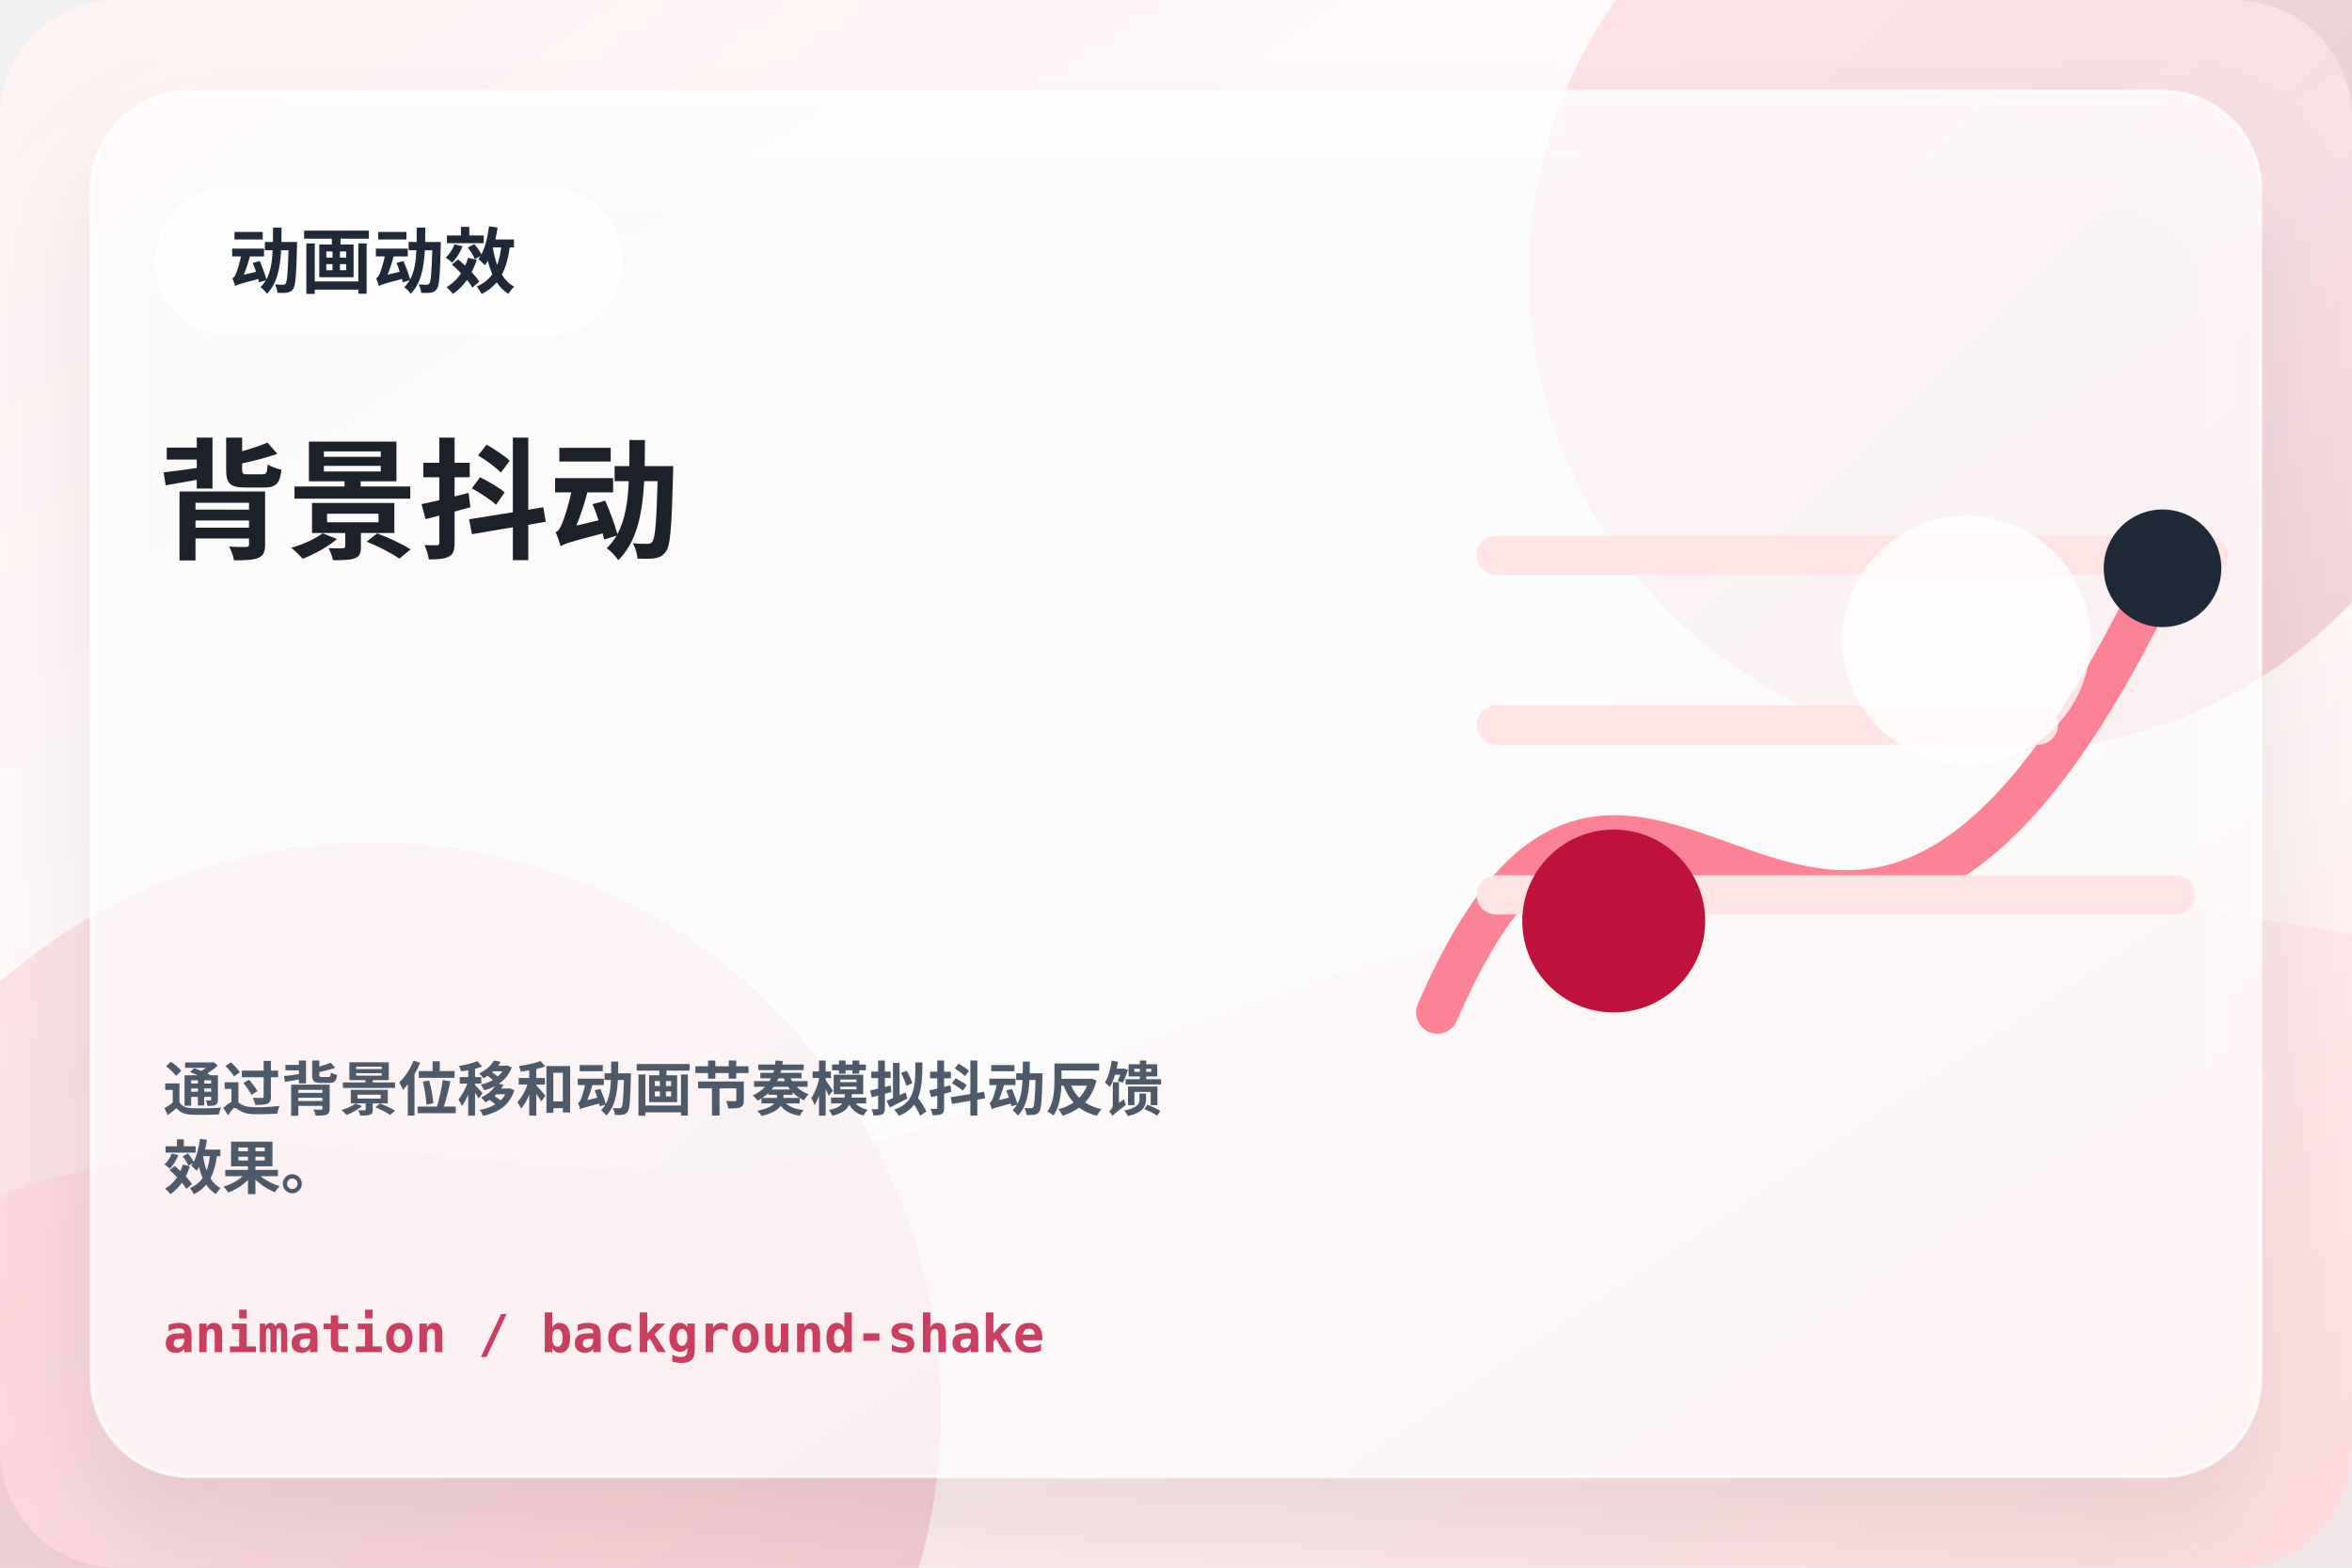
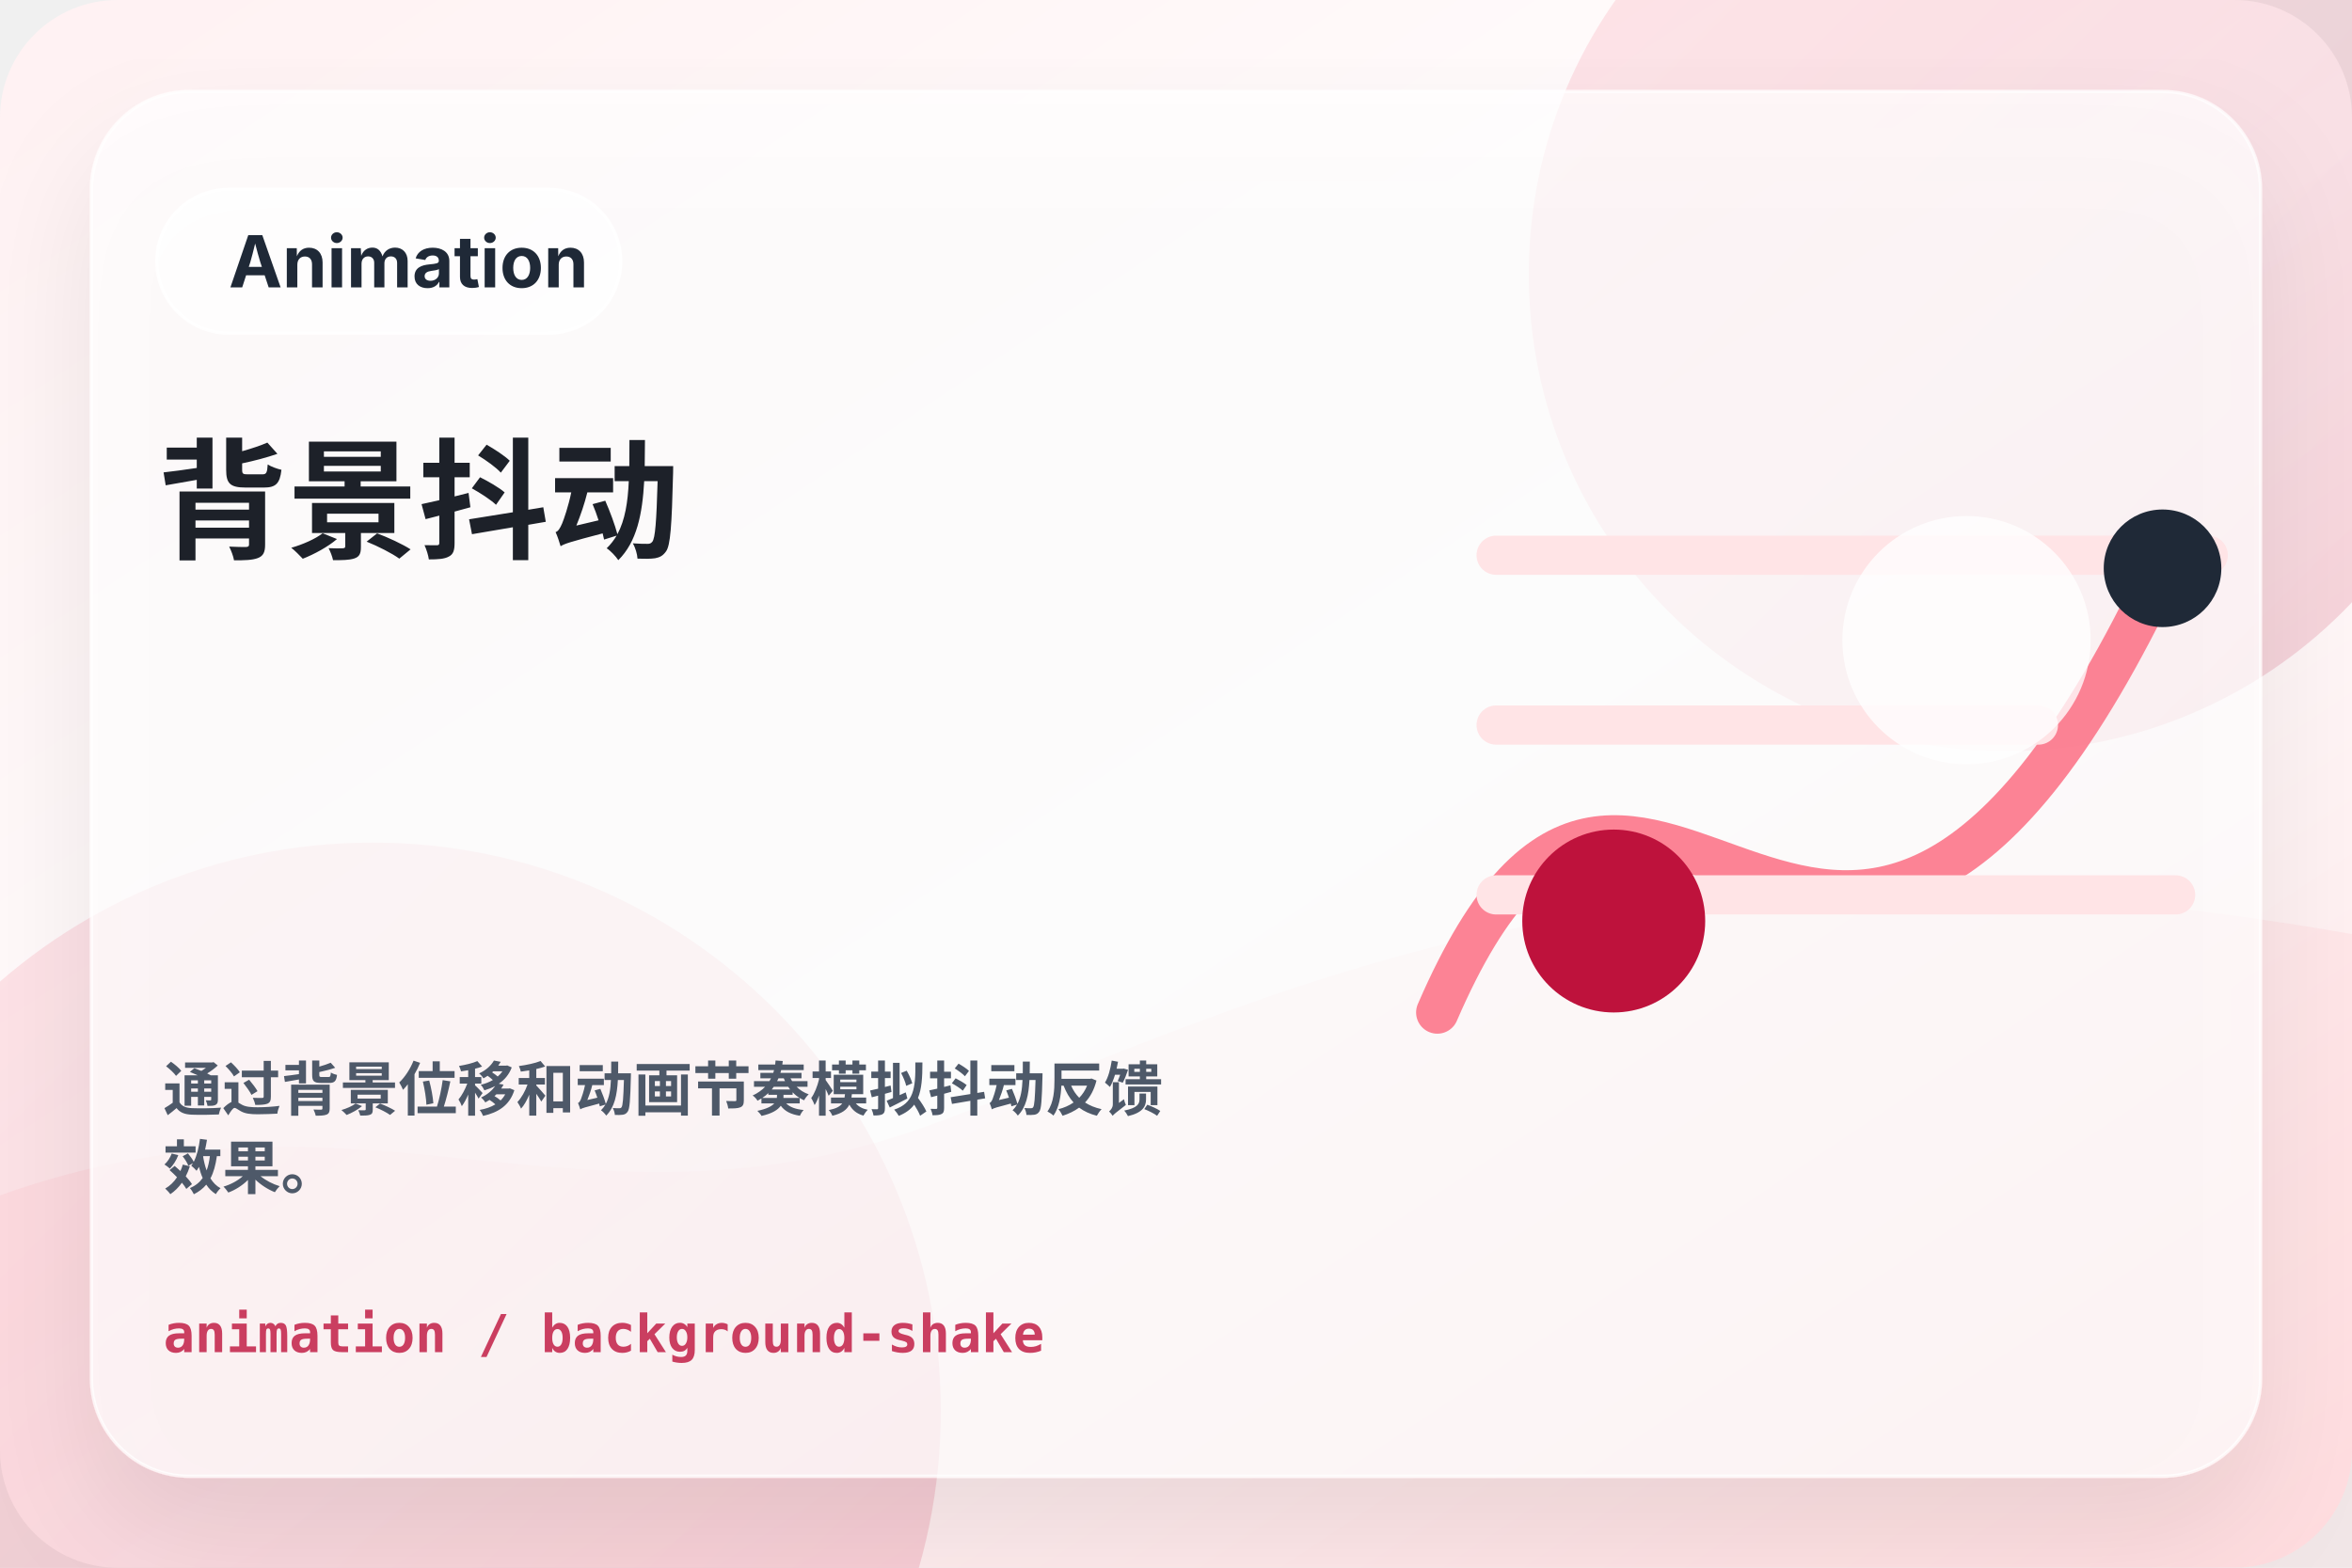
<svg xmlns="http://www.w3.org/2000/svg" viewBox="0 0 720 480" role="img" aria-labelledby="title desc">
  <defs>
    <linearGradient id="bg" x1="0" y1="0" x2="1" y2="1">
      <stop offset="0%" stop-color="#fff1f2" />
      <stop offset="54%" stop-color="#ffffff" />
      <stop offset="100%" stop-color="#ffe4e6" />
    </linearGradient>
    <linearGradient id="accent" x1="0" y1="0" x2="1" y2="1">
      <stop offset="0%" stop-color="#fb7185" />
      <stop offset="100%" stop-color="#be123c" />
    </linearGradient>
    <filter id="shadow" x="-20%" y="-20%" width="140%" height="150%">
      <feDropShadow dx="0" dy="18" stdDeviation="18" flood-color="#1d2129" flood-opacity="0.12" />
    </filter>
    <style>
      .bg {
        fill: url(#bg);
      }
      .orb {
        fill: url(#accent);
        opacity: 0.16;
      }
      .panel {
        fill: rgba(255, 255, 255, 0.68);
        stroke: rgba(255, 255, 255, 0.72);
        filter: url(#shadow);
      }
      .tag {
        fill: #1f2937;
        font:
          700 22px Inter,
          'Microsoft YaHei',
          sans-serif;
        letter-spacing: 0;
      }
      .tag-bg {
        fill: rgba(255, 255, 255, 0.72);
        stroke: rgba(255, 255, 255, 0.9);
      }
      .title-line {
        fill: #1d2129;
        font:
          800 40px Inter,
          'Microsoft YaHei',
          sans-serif;
        letter-spacing: 0;
      }
      .desc-line {
        fill: #4e5969;
        font:
          600 18px Inter,
          'Microsoft YaHei',
          sans-serif;
        letter-spacing: 0;
      }
      .slug {
        fill: #be123c;
        font:
          700 16px 'Cascadia Mono',
          Consolas,
          monospace;
        opacity: 0.8;
      }
    </style>
  </defs>
  <rect class="bg" width="720" height="480" rx="36" />
  <circle class="orb" cx="614" cy="84" r="146" />
  <circle class="orb" cx="114" cy="432" r="174" />
  <path d="M0 366 C112 326 178 384 286 344 C390 306 492 246 720 286 L720 480 L0 480 Z" fill="#fb7185" opacity="0.08" />
  <rect class="panel" x="28" y="28" width="664" height="424" rx="30" />
  <rect class="tag-bg" x="48" y="58" width="142" height="44" rx="22" />
-   <text class="tag" x="70" y="88">动画动效</text>
+   <text class="tag" x="70" y="88">Animation</text>
  <g transform="translate(410 104)">
    <path d="M30 206 C94 58 150 286 252 70" fill="none" stroke="#fb7185" stroke-width="13" stroke-linecap="round" opacity="0.86" />
    <path d="M48 66 H266" stroke="#ffe4e6" stroke-width="12" stroke-linecap="round" />
    <path d="M48 118 H214" stroke="#ffe4e6" stroke-width="12" stroke-linecap="round" />
    <path d="M48 170 H256" stroke="#ffe4e6" stroke-width="12" stroke-linecap="round" />
    <circle cx="84" cy="178" r="28" fill="#be123c" />
    <circle cx="192" cy="92" r="38" fill="#ffffff" opacity="0.78" />
    <circle cx="252" cy="70" r="18" fill="#1f2937" />
  </g>
  <text class="title-line" x="48" y="168">背景抖动</text>
  <text class="desc-line" x="50" y="340">通过背景位移和动画节奏模拟抖动反馈</text>
  <text class="desc-line" x="50" y="364">效果。</text>
  <text class="slug" x="50" y="414">animation / background-shake</text>
</svg>
